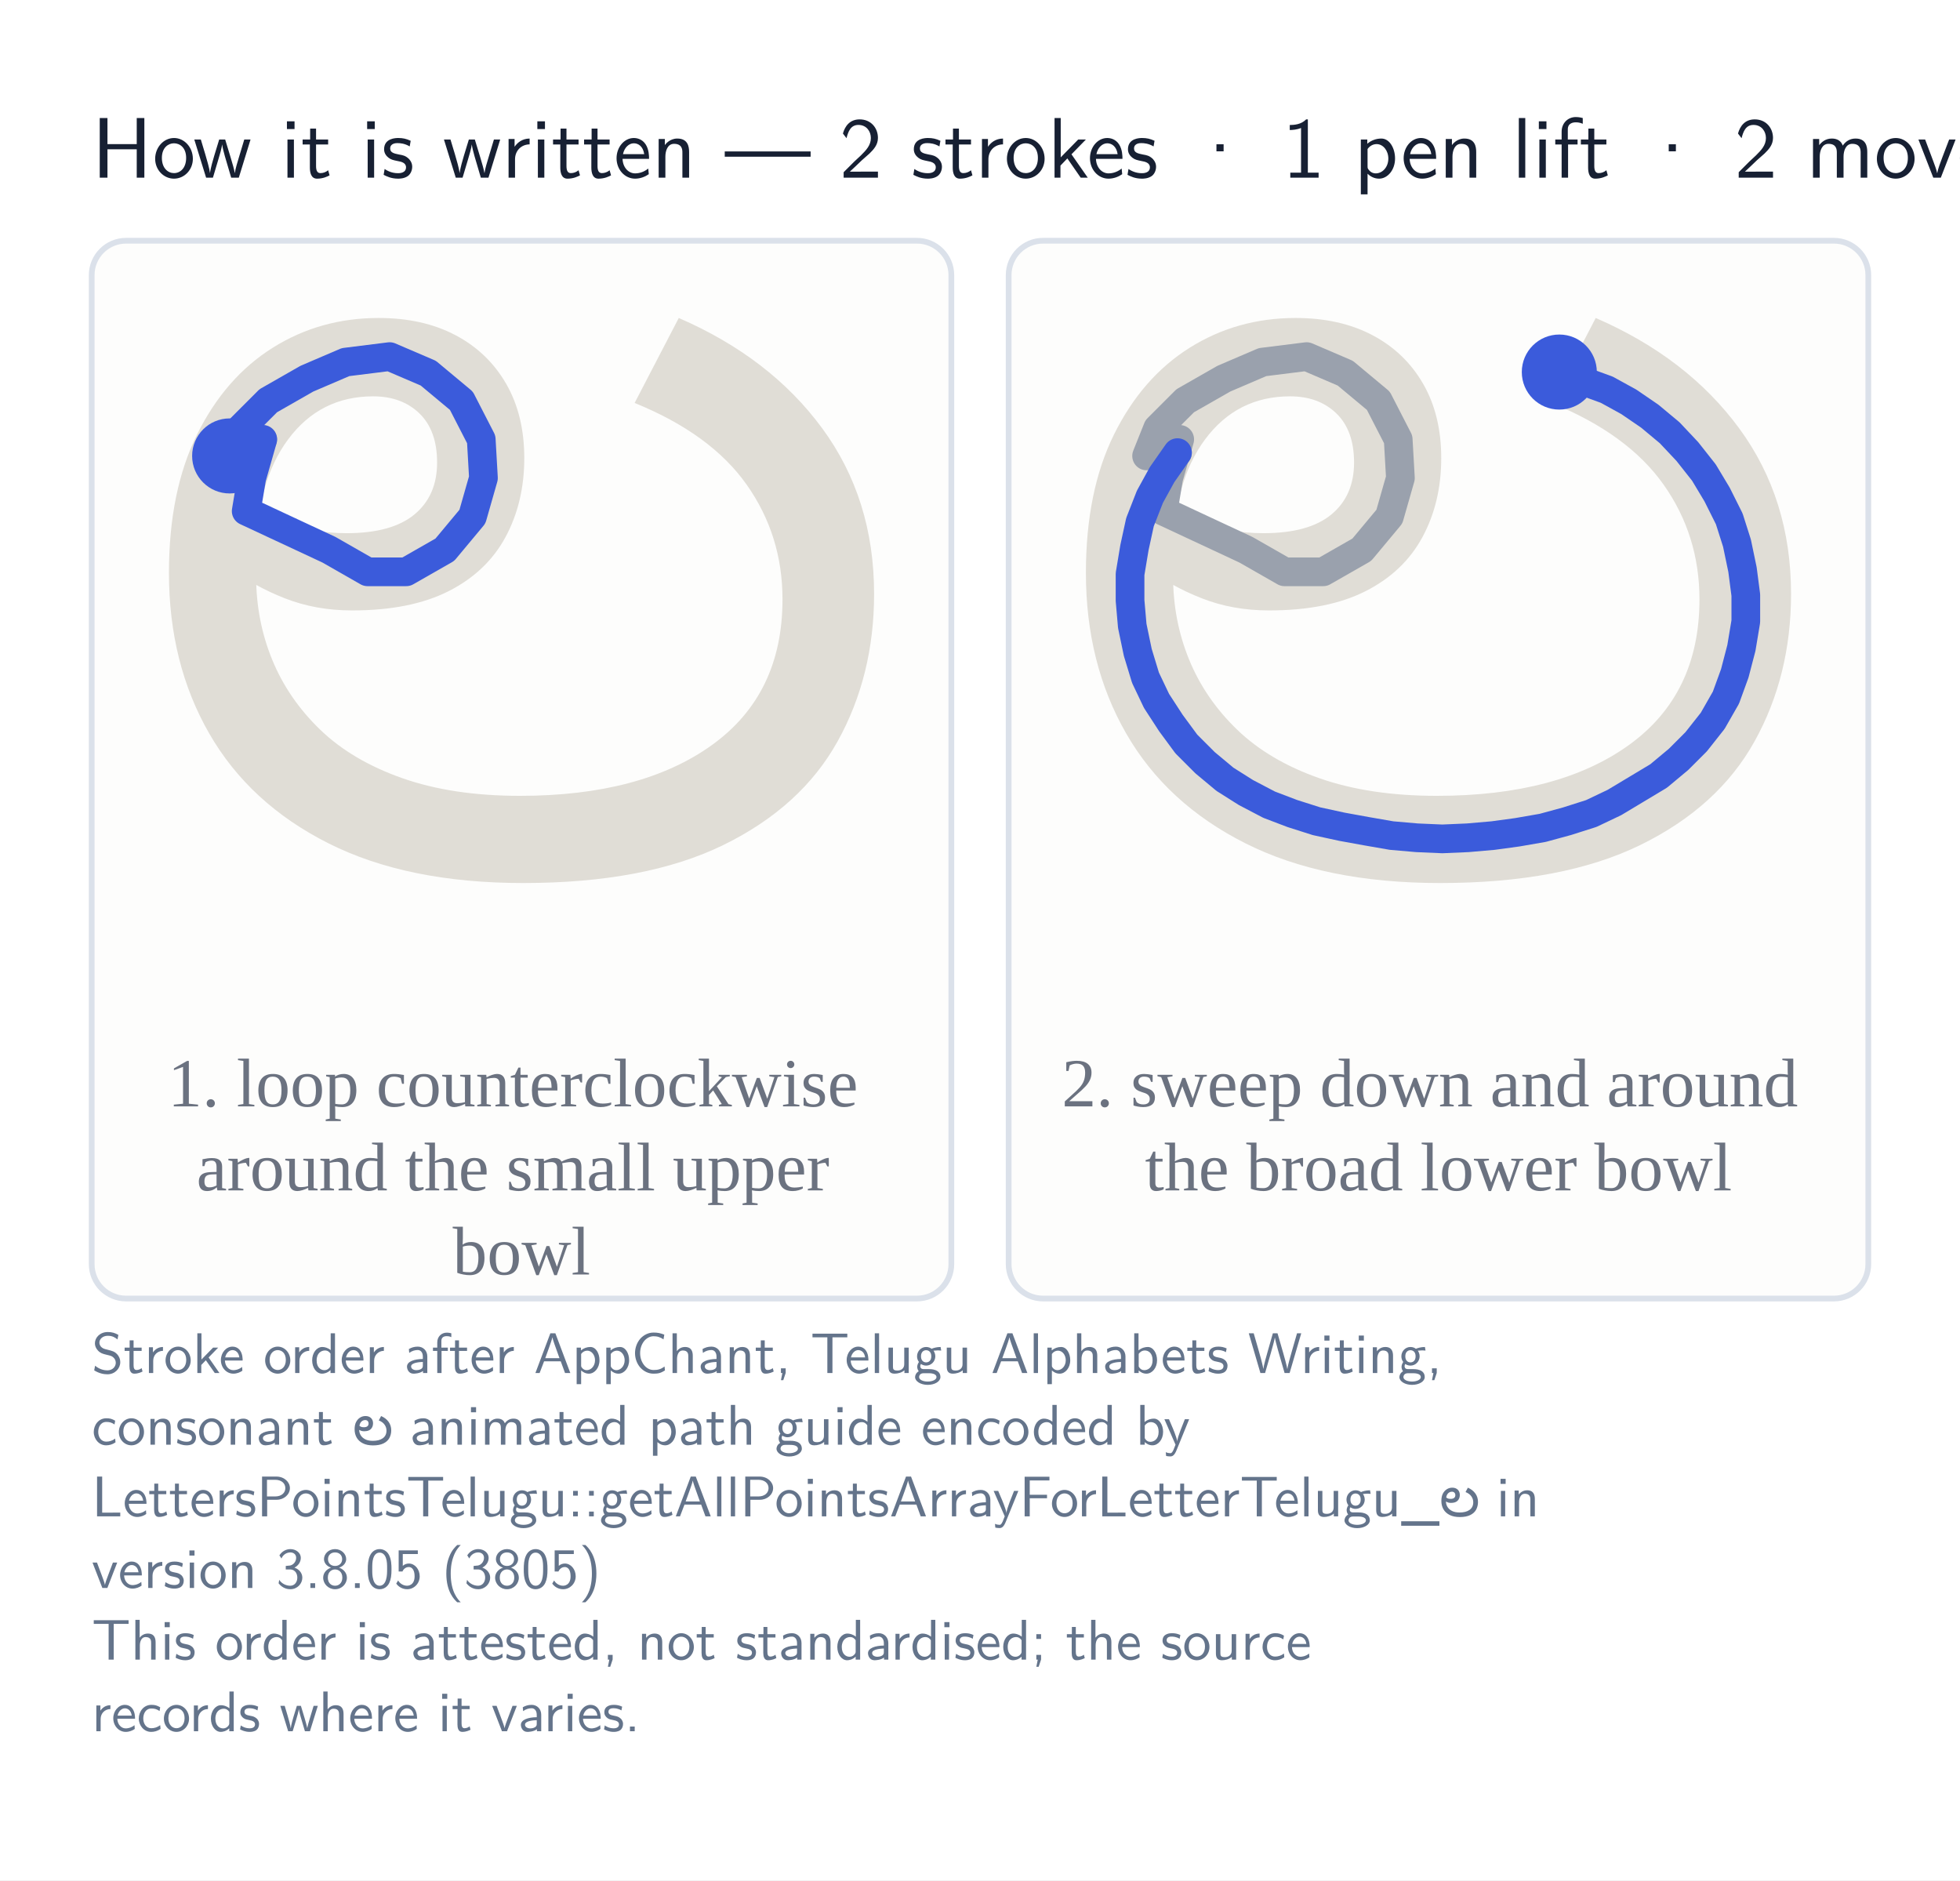
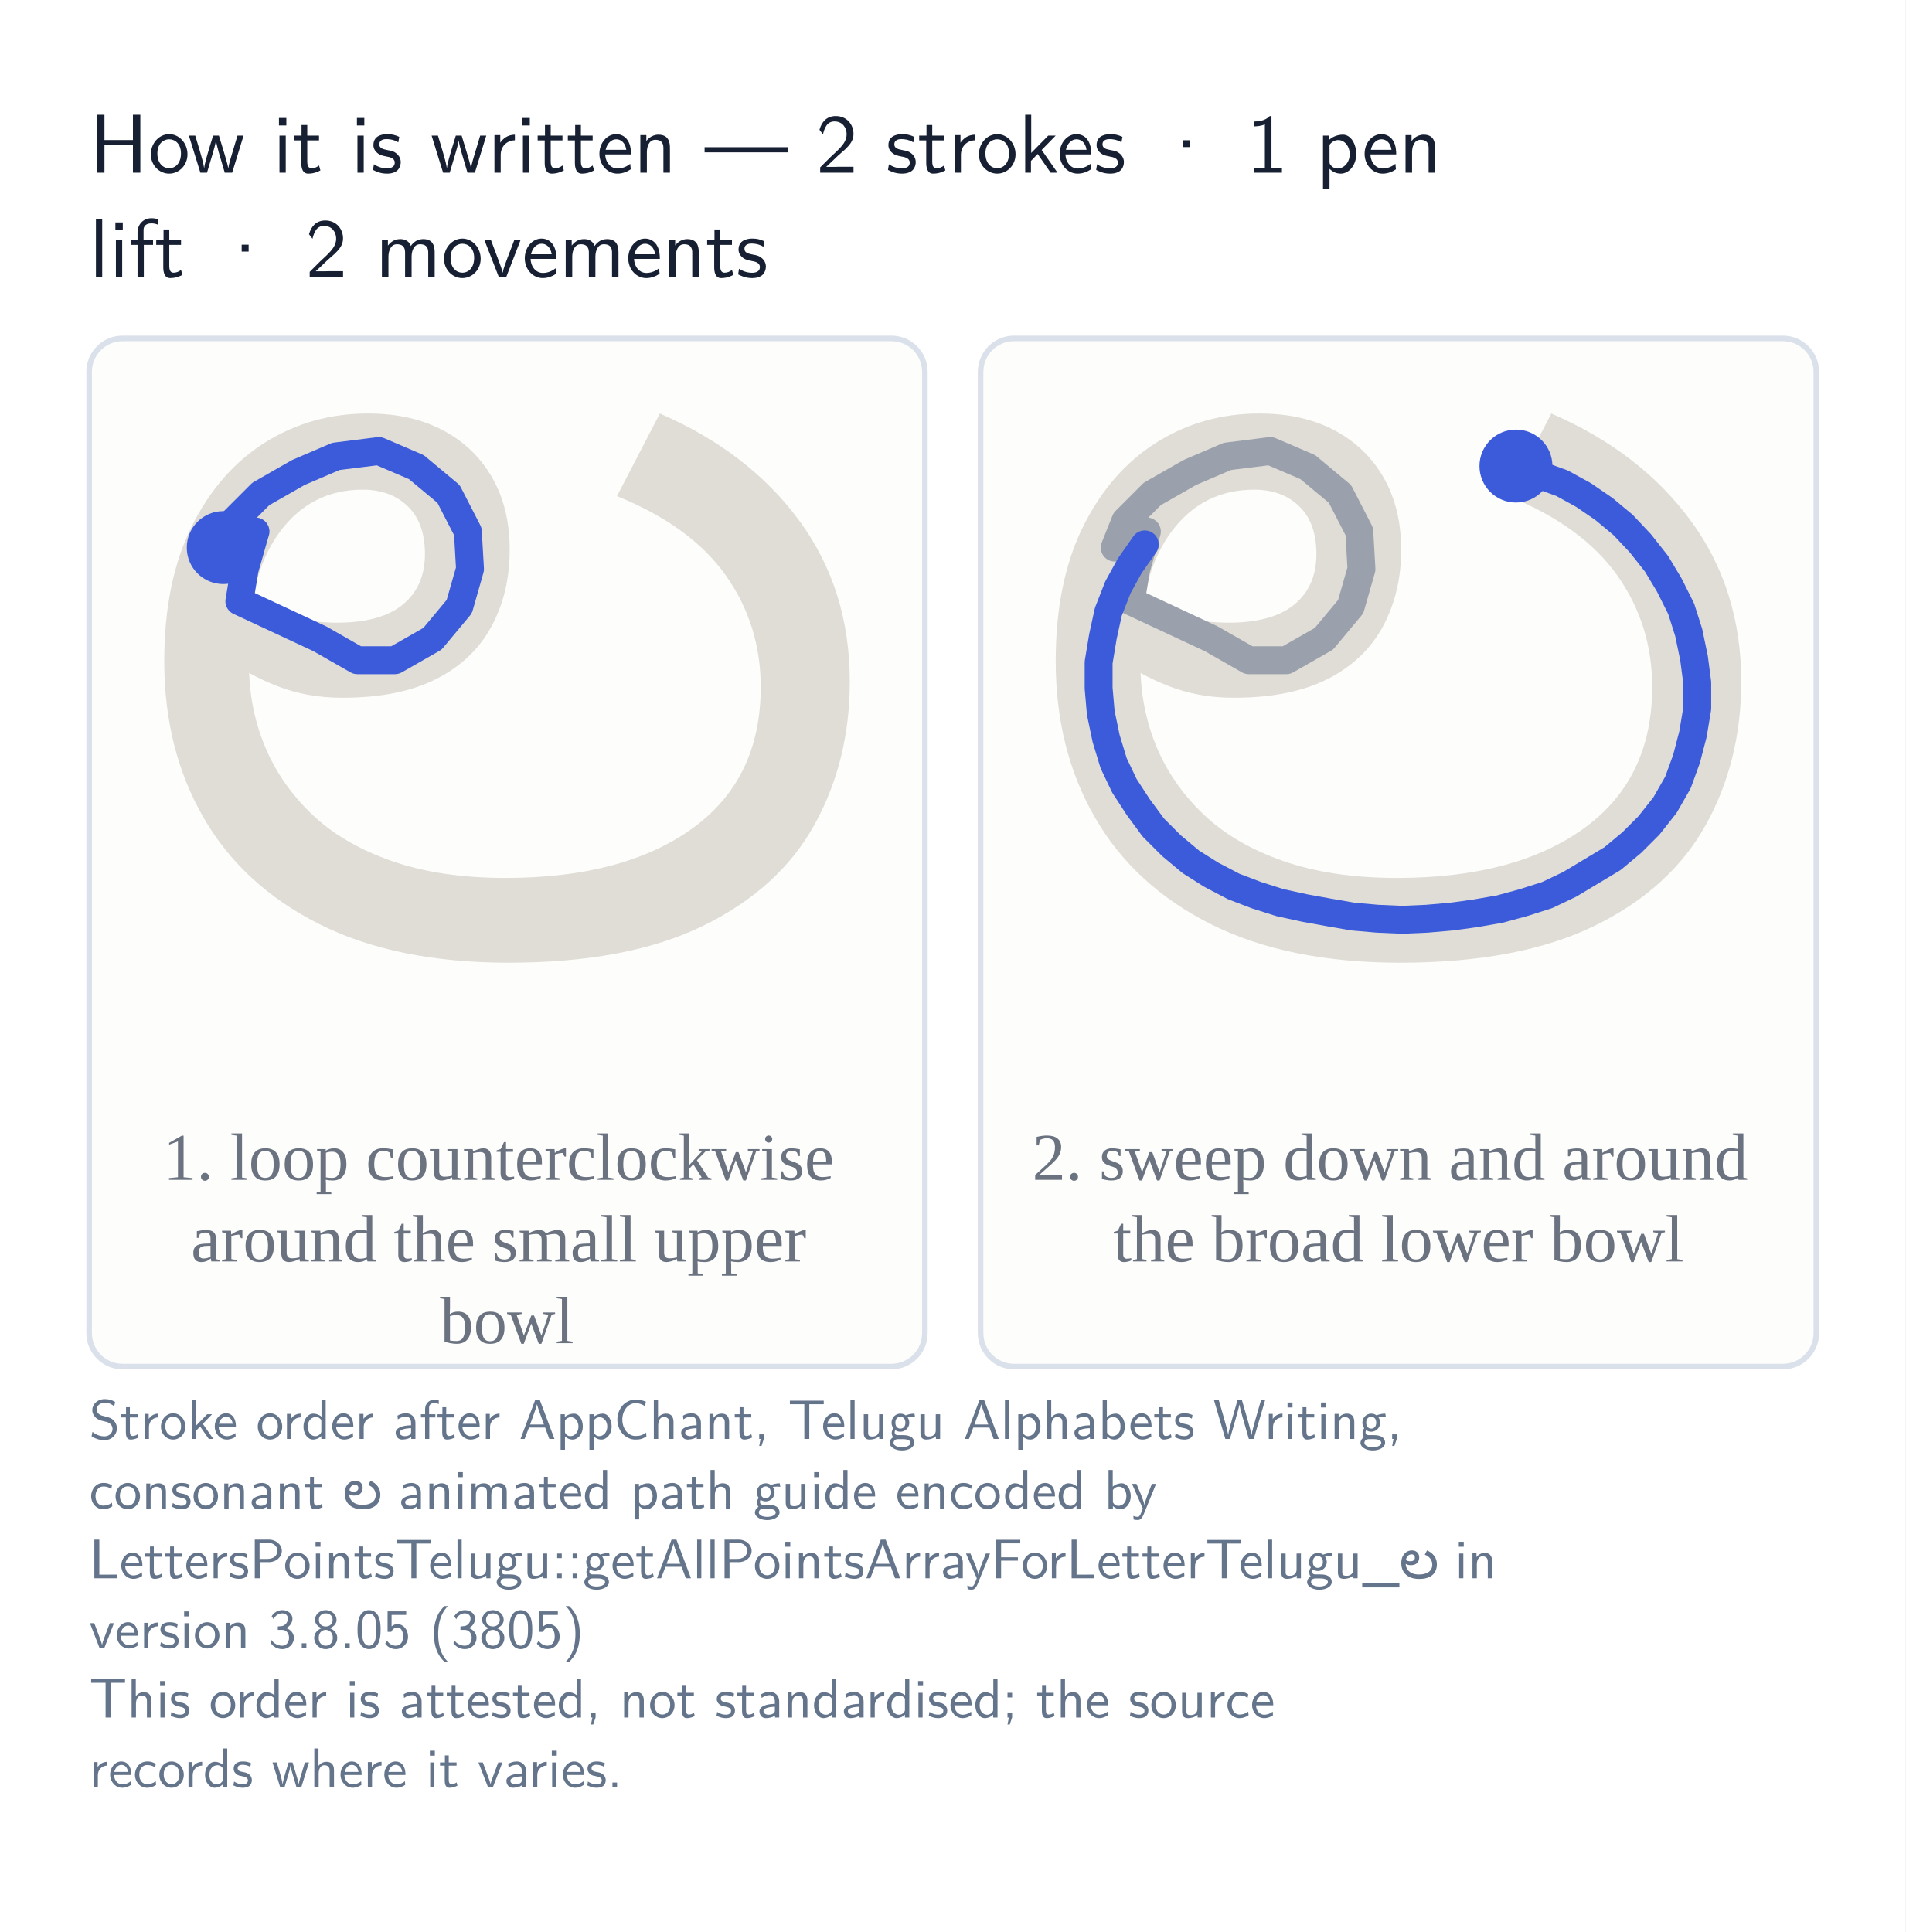
- <svg xmlns="http://www.w3.org/2000/svg" width="342" height="328.06" viewBox="0 0 342 328.06" role="img" aria-label="How to write ల: 2 strokes · 1 pen lift · 2 movements">
-   <rect x="0" y="0" width="342" height="328.06" fill="#ffffff" />
-   <text x="16" y="31" font-family="Latin Modern Sans, sans-serif" font-size="15" fill="#172033">How it is written — 2 strokes · 1 pen lift · 2 movements</text>
-   <rect x="16" y="42" width="150" height="184.56" rx="6" fill="#fdfdfc" stroke="#dbe1ea" stroke-width="1" />
-   <svg x="16" y="42" width="150" height="184.56" viewBox="-35 -570 779 958.5" preserveAspectRatio="xMidYMid meet" overflow="hidden">
+ <svg xmlns="http://www.w3.org/2000/svg" width="342" height="346.81" viewBox="0 0 342 346.81" role="img" aria-label="How to write ల: 2 strokes · 1 pen lift · 2 movements">
+   <rect x="0" y="0" width="342" height="346.81" fill="#ffffff" />
+   <text x="16" y="31" font-family="Latin Modern Sans, sans-serif" font-size="15" fill="#172033">How it is written — 2 strokes · 1 pen</text>
+   <text x="16" y="49.75" font-family="Latin Modern Sans, sans-serif" font-size="15" fill="#172033">lift · 2 movements</text>
+   <rect x="16" y="60.75" width="150" height="184.56" rx="6" fill="#fdfdfc" stroke="#dbe1ea" stroke-width="1" />
+   <svg x="16" y="60.75" width="150" height="184.56" viewBox="-35 -570 779 958.5" preserveAspectRatio="xMidYMid meet" overflow="hidden">
    <g transform="scale(1,-1)">
      <path class="ductus__glyph" d="M356 -12Q251 -12 179.5 24Q108 60 71.5 123.5Q35 187 35 269Q35 343 60.5 394.5Q86 446 129 473Q172 500 225 500Q265 500 294.5 484.5Q324 469 340.5 440.5Q357 412 357 373Q357 333 340 301.5Q323 270 288.5 252.5Q254 235 201 235Q168 235 140 246Q112 257 91.5 273Q71 289 58 304L81 366Q89 355 103.5 340.5Q118 326 141 315.5Q164 305 196 305Q237 305 257.5 322Q278 339 278 369Q278 398 262 413.5Q246 429 220 429Q172 429 143 390Q114 351 114 284L114 266Q114 226 128.5 190.5Q143 155 172 127Q201 99 246.5 83Q292 67 353 67Q463 67 527 113Q591 159 591 245Q591 303 558.5 349Q526 395 457 423L497 500Q580 464 627 400Q674 336 674 250Q674 176 641 116.5Q608 57 537.5 22.5Q467 -12 356 -12Z" fill="#e0ddd6" fill-rule="nonzero" />
      <path class="ductus__done" d="M120 390 L120 390" fill="none" stroke="#9aa1ad" stroke-width="26" stroke-linecap="round" stroke-linejoin="round" />
      <path class="ductus__pen" d="M120 390 L110 355 L105 325 L180 290 L215 270 L250 270 L285 290 L310 320 L320 355 L318 390 L300 425 L270 450 L235 465 L195 460 L160 445 L125 425 L100 400 L90 375" fill="none" stroke="#3b5bdb" stroke-width="26" stroke-linecap="round" stroke-linejoin="round" />
      <circle class="ductus__tip" cx="90" cy="375" r="34" fill="#3b5bdb" />
    </g>
    <text class="ductus__caption" x="354.5" y="214.4" text-anchor="middle" font-size="62.4" fill="#6b7280">
      <tspan x="354.5" y="214.4">1. loop counterclockwise</tspan>
      <tspan x="354.5" y="290.5">around the small upper</tspan>
      <tspan x="354.5" y="366.7">bowl</tspan>
    </text>
  </svg>
-   <rect x="176" y="42" width="150" height="184.56" rx="6" fill="#fdfdfc" stroke="#dbe1ea" stroke-width="1" />
-   <svg x="176" y="42" width="150" height="184.56" viewBox="-35 -570 779 958.5" preserveAspectRatio="xMidYMid meet" overflow="hidden">
+   <rect x="176" y="60.75" width="150" height="184.56" rx="6" fill="#fdfdfc" stroke="#dbe1ea" stroke-width="1" />
+   <svg x="176" y="60.75" width="150" height="184.56" viewBox="-35 -570 779 958.5" preserveAspectRatio="xMidYMid meet" overflow="hidden">
    <g transform="scale(1,-1)">
      <path class="ductus__glyph" d="M356 -12Q251 -12 179.5 24Q108 60 71.5 123.5Q35 187 35 269Q35 343 60.5 394.5Q86 446 129 473Q172 500 225 500Q265 500 294.5 484.5Q324 469 340.5 440.5Q357 412 357 373Q357 333 340 301.5Q323 270 288.5 252.5Q254 235 201 235Q168 235 140 246Q112 257 91.5 273Q71 289 58 304L81 366Q89 355 103.5 340.5Q118 326 141 315.5Q164 305 196 305Q237 305 257.5 322Q278 339 278 369Q278 398 262 413.5Q246 429 220 429Q172 429 143 390Q114 351 114 284L114 266Q114 226 128.5 190.5Q143 155 172 127Q201 99 246.5 83Q292 67 353 67Q463 67 527 113Q591 159 591 245Q591 303 558.5 349Q526 395 457 423L497 500Q580 464 627 400Q674 336 674 250Q674 176 641 116.5Q608 57 537.5 22.5Q467 -12 356 -12Z" fill="#e0ddd6" fill-rule="nonzero" />
      <path class="ductus__done" d="M120 390 L110 355 L105 325 L180 290 L215 270 L250 270 L285 290 L310 320 L320 355 L318 390 L300 425 L270 450 L235 465 L195 460 L160 445 L125 425 L100 400 L90 375" fill="none" stroke="#9aa1ad" stroke-width="26" stroke-linecap="round" stroke-linejoin="round" />
      <path class="ductus__done" d="M118 378 L118 378" fill="none" stroke="#9aa1ad" stroke-width="26" stroke-linecap="round" stroke-linejoin="round" />
      <path class="ductus__pen" d="M118 378 L104 358 L93 338 L84 315 L79 292 L75 268 L75 244 L77 221 L82 197 L89 174 L99 153 L112 133 L126 114 L143 97 L161 82 L180 70 L201 59 L222 51 L244 44 L267 39 L289 35 L312 31 L335 29 L358 28 L381 29 L404 31 L426 34 L449 38 L471 44 L493 51 L514 61 L534 73 L554 85 L572 100 L588 116 L603 135 L615 156 L623 178 L629 201 L633 225 L633 249 L630 272 L625 296 L618 318 L607 340 L595 360 L580 379 L564 396 L546 411 L527 424 L507 435 L485 443 L464 451" fill="none" stroke="#3b5bdb" stroke-width="26" stroke-linecap="round" stroke-linejoin="round" />
      <circle class="ductus__tip" cx="464" cy="451" r="34" fill="#3b5bdb" />
    </g>
    <text class="ductus__caption" x="354.5" y="214.4" text-anchor="middle" font-size="62.4" fill="#6b7280">
      <tspan x="354.5" y="214.4">2. sweep down and around</tspan>
      <tspan x="354.5" y="290.5">the broad lower bowl</tspan>
    </text>
  </svg>
-   <text x="16" y="239.56" font-family="Latin Modern Sans, sans-serif" font-size="10" fill="#64748b">Stroke order after AppChant, Telugu Alphabets Writing,</text>
-   <text x="16" y="252.06" font-family="Latin Modern Sans, sans-serif" font-size="10" fill="#64748b">consonant ల animated path guide encoded by</text>
-   <text x="16" y="264.56" font-family="Latin Modern Sans, sans-serif" font-size="10" fill="#64748b">LettersPointsTelugu::getAllPointsArrayForLetterTelugu_ల in</text>
-   <text x="16" y="277.06" font-family="Latin Modern Sans, sans-serif" font-size="10" fill="#64748b">version 3.8.05 (3805)</text>
-   <text x="16" y="289.56" font-family="Latin Modern Sans, sans-serif" font-size="10" fill="#64748b">This order is attested, not standardised; the source</text>
-   <text x="16" y="302.06" font-family="Latin Modern Sans, sans-serif" font-size="10" fill="#64748b">records where it varies.</text>
+   <text x="16" y="258.31" font-family="Latin Modern Sans, sans-serif" font-size="10" fill="#64748b">Stroke order after AppChant, Telugu Alphabets Writing,</text>
+   <text x="16" y="270.81" font-family="Latin Modern Sans, sans-serif" font-size="10" fill="#64748b">consonant ల animated path guide encoded by</text>
+   <text x="16" y="283.31" font-family="Latin Modern Sans, sans-serif" font-size="10" fill="#64748b">LettersPointsTelugu::getAllPointsArrayForLetterTelugu_ల in</text>
+   <text x="16" y="295.81" font-family="Latin Modern Sans, sans-serif" font-size="10" fill="#64748b">version 3.8.05 (3805)</text>
+   <text x="16" y="308.31" font-family="Latin Modern Sans, sans-serif" font-size="10" fill="#64748b">This order is attested, not standardised; the source</text>
+   <text x="16" y="320.81" font-family="Latin Modern Sans, sans-serif" font-size="10" fill="#64748b">records where it varies.</text>
</svg>
